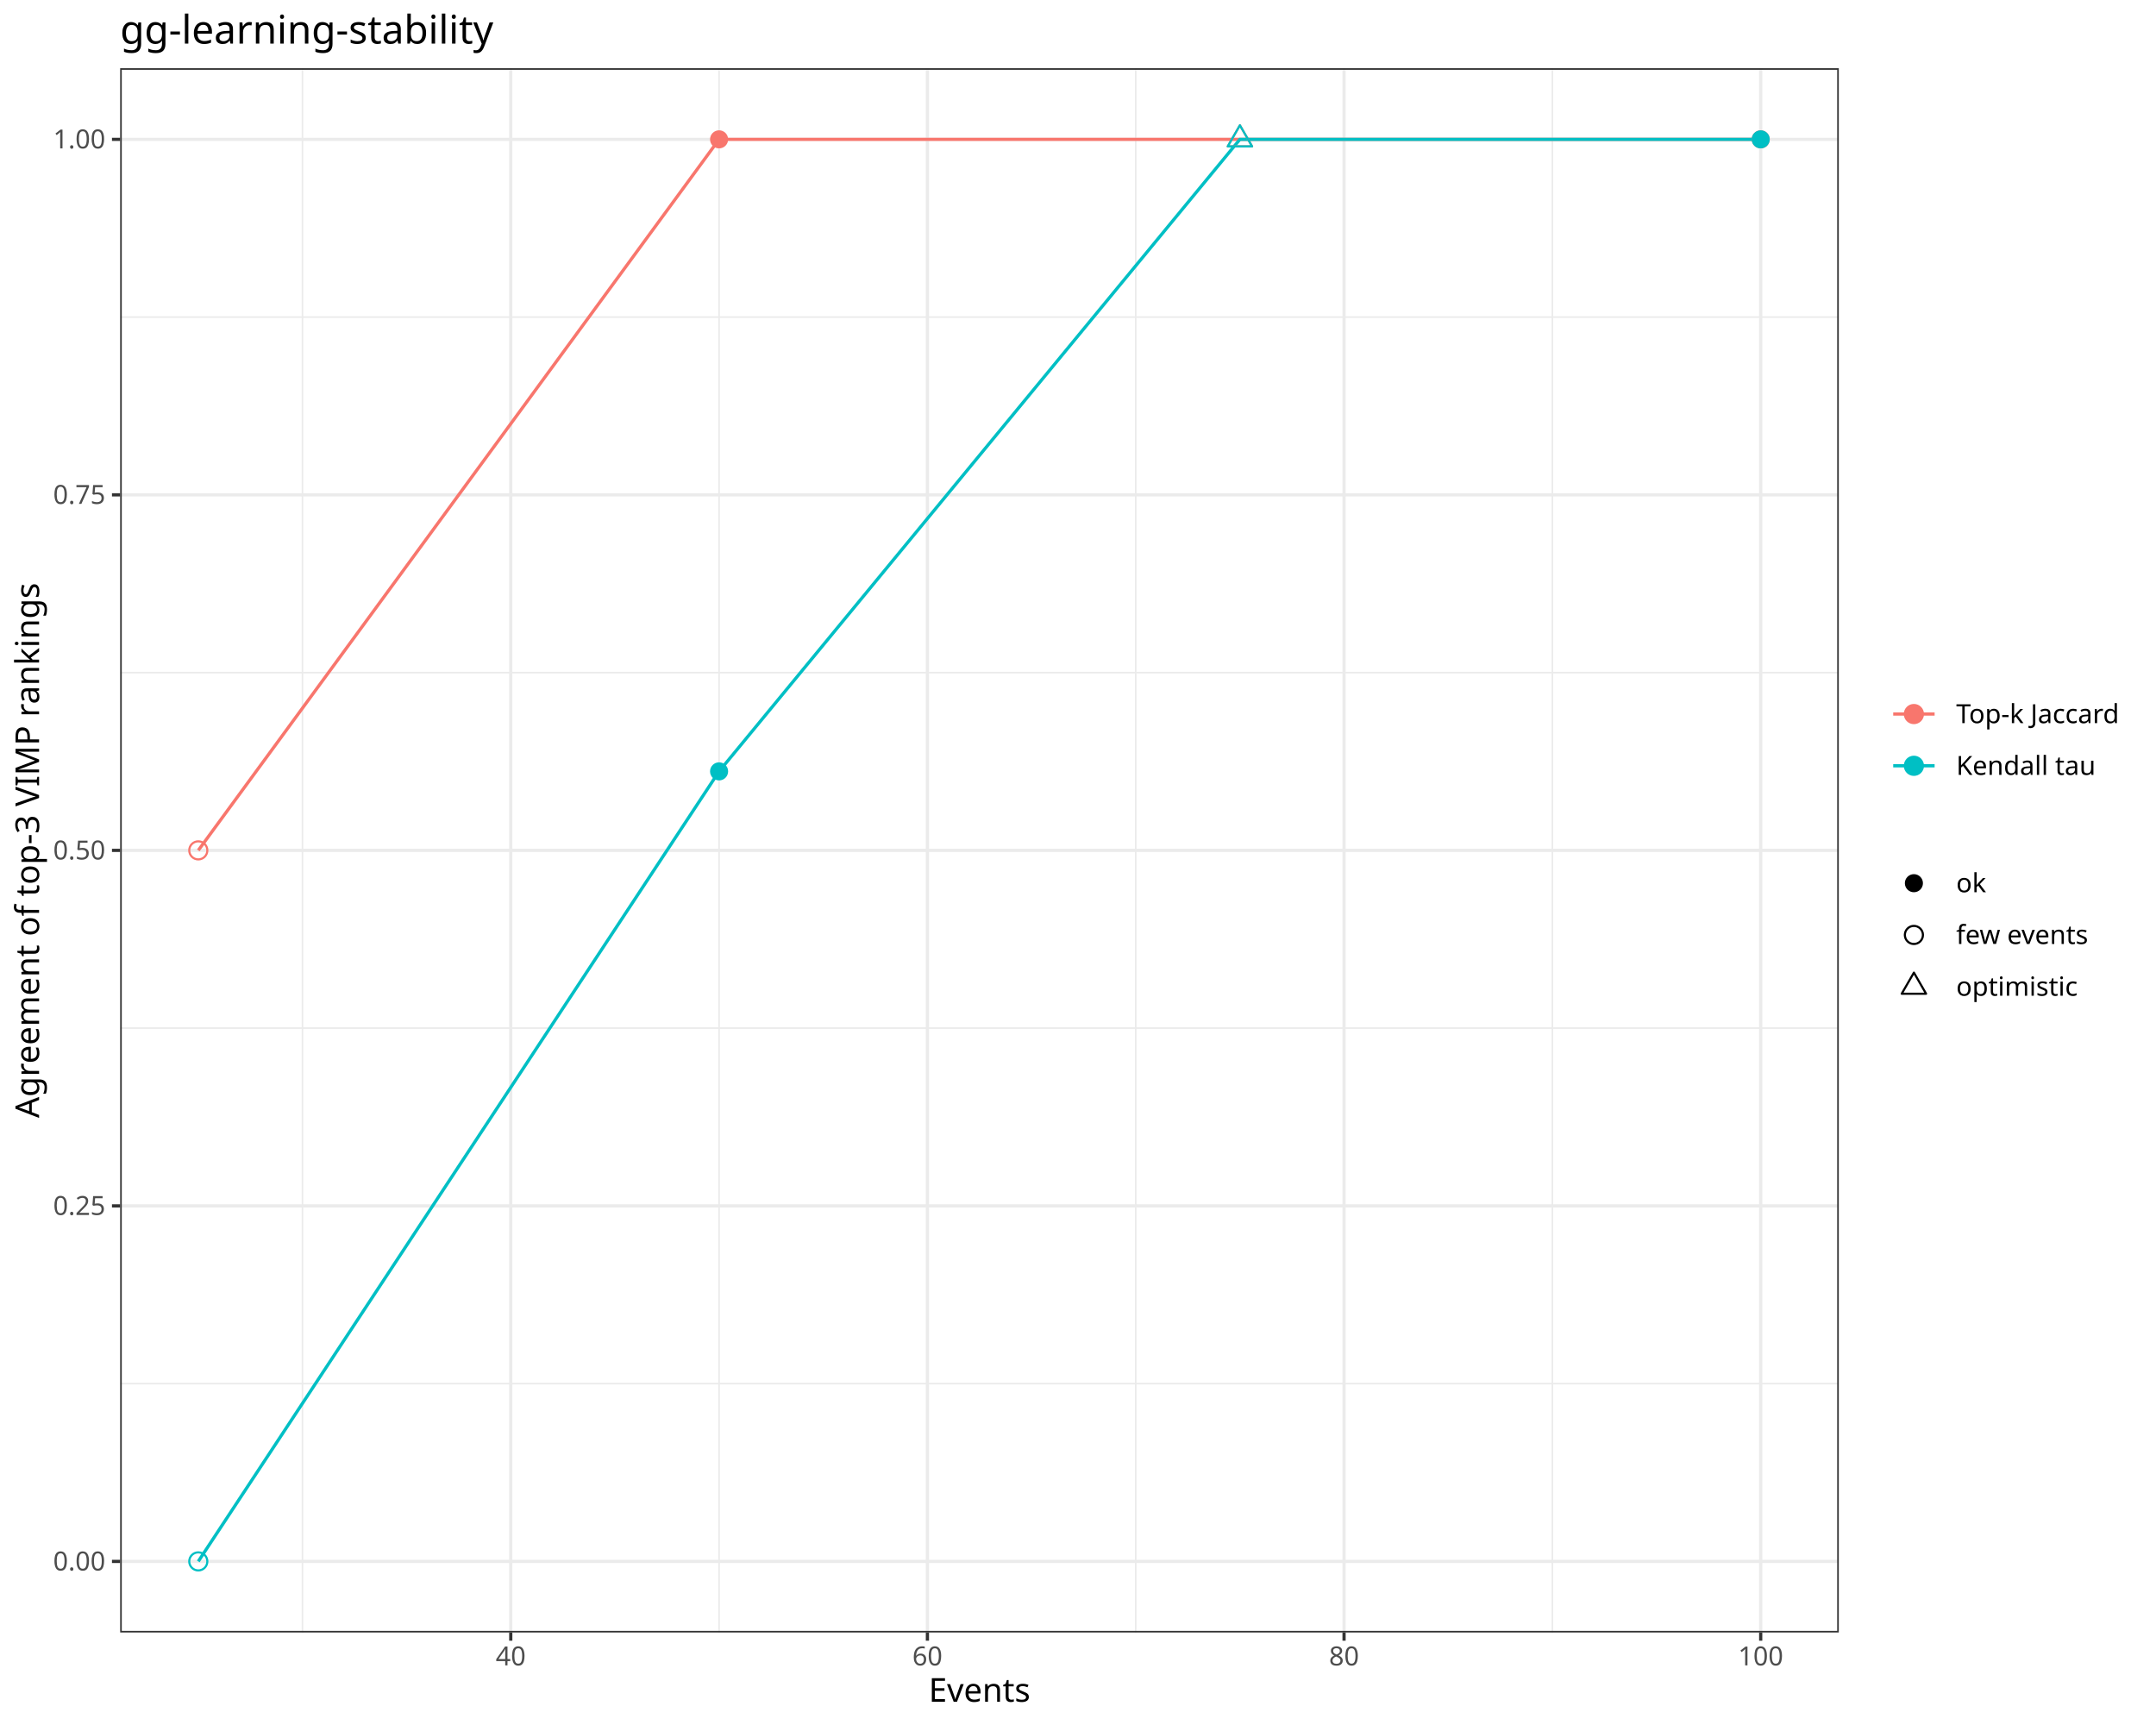
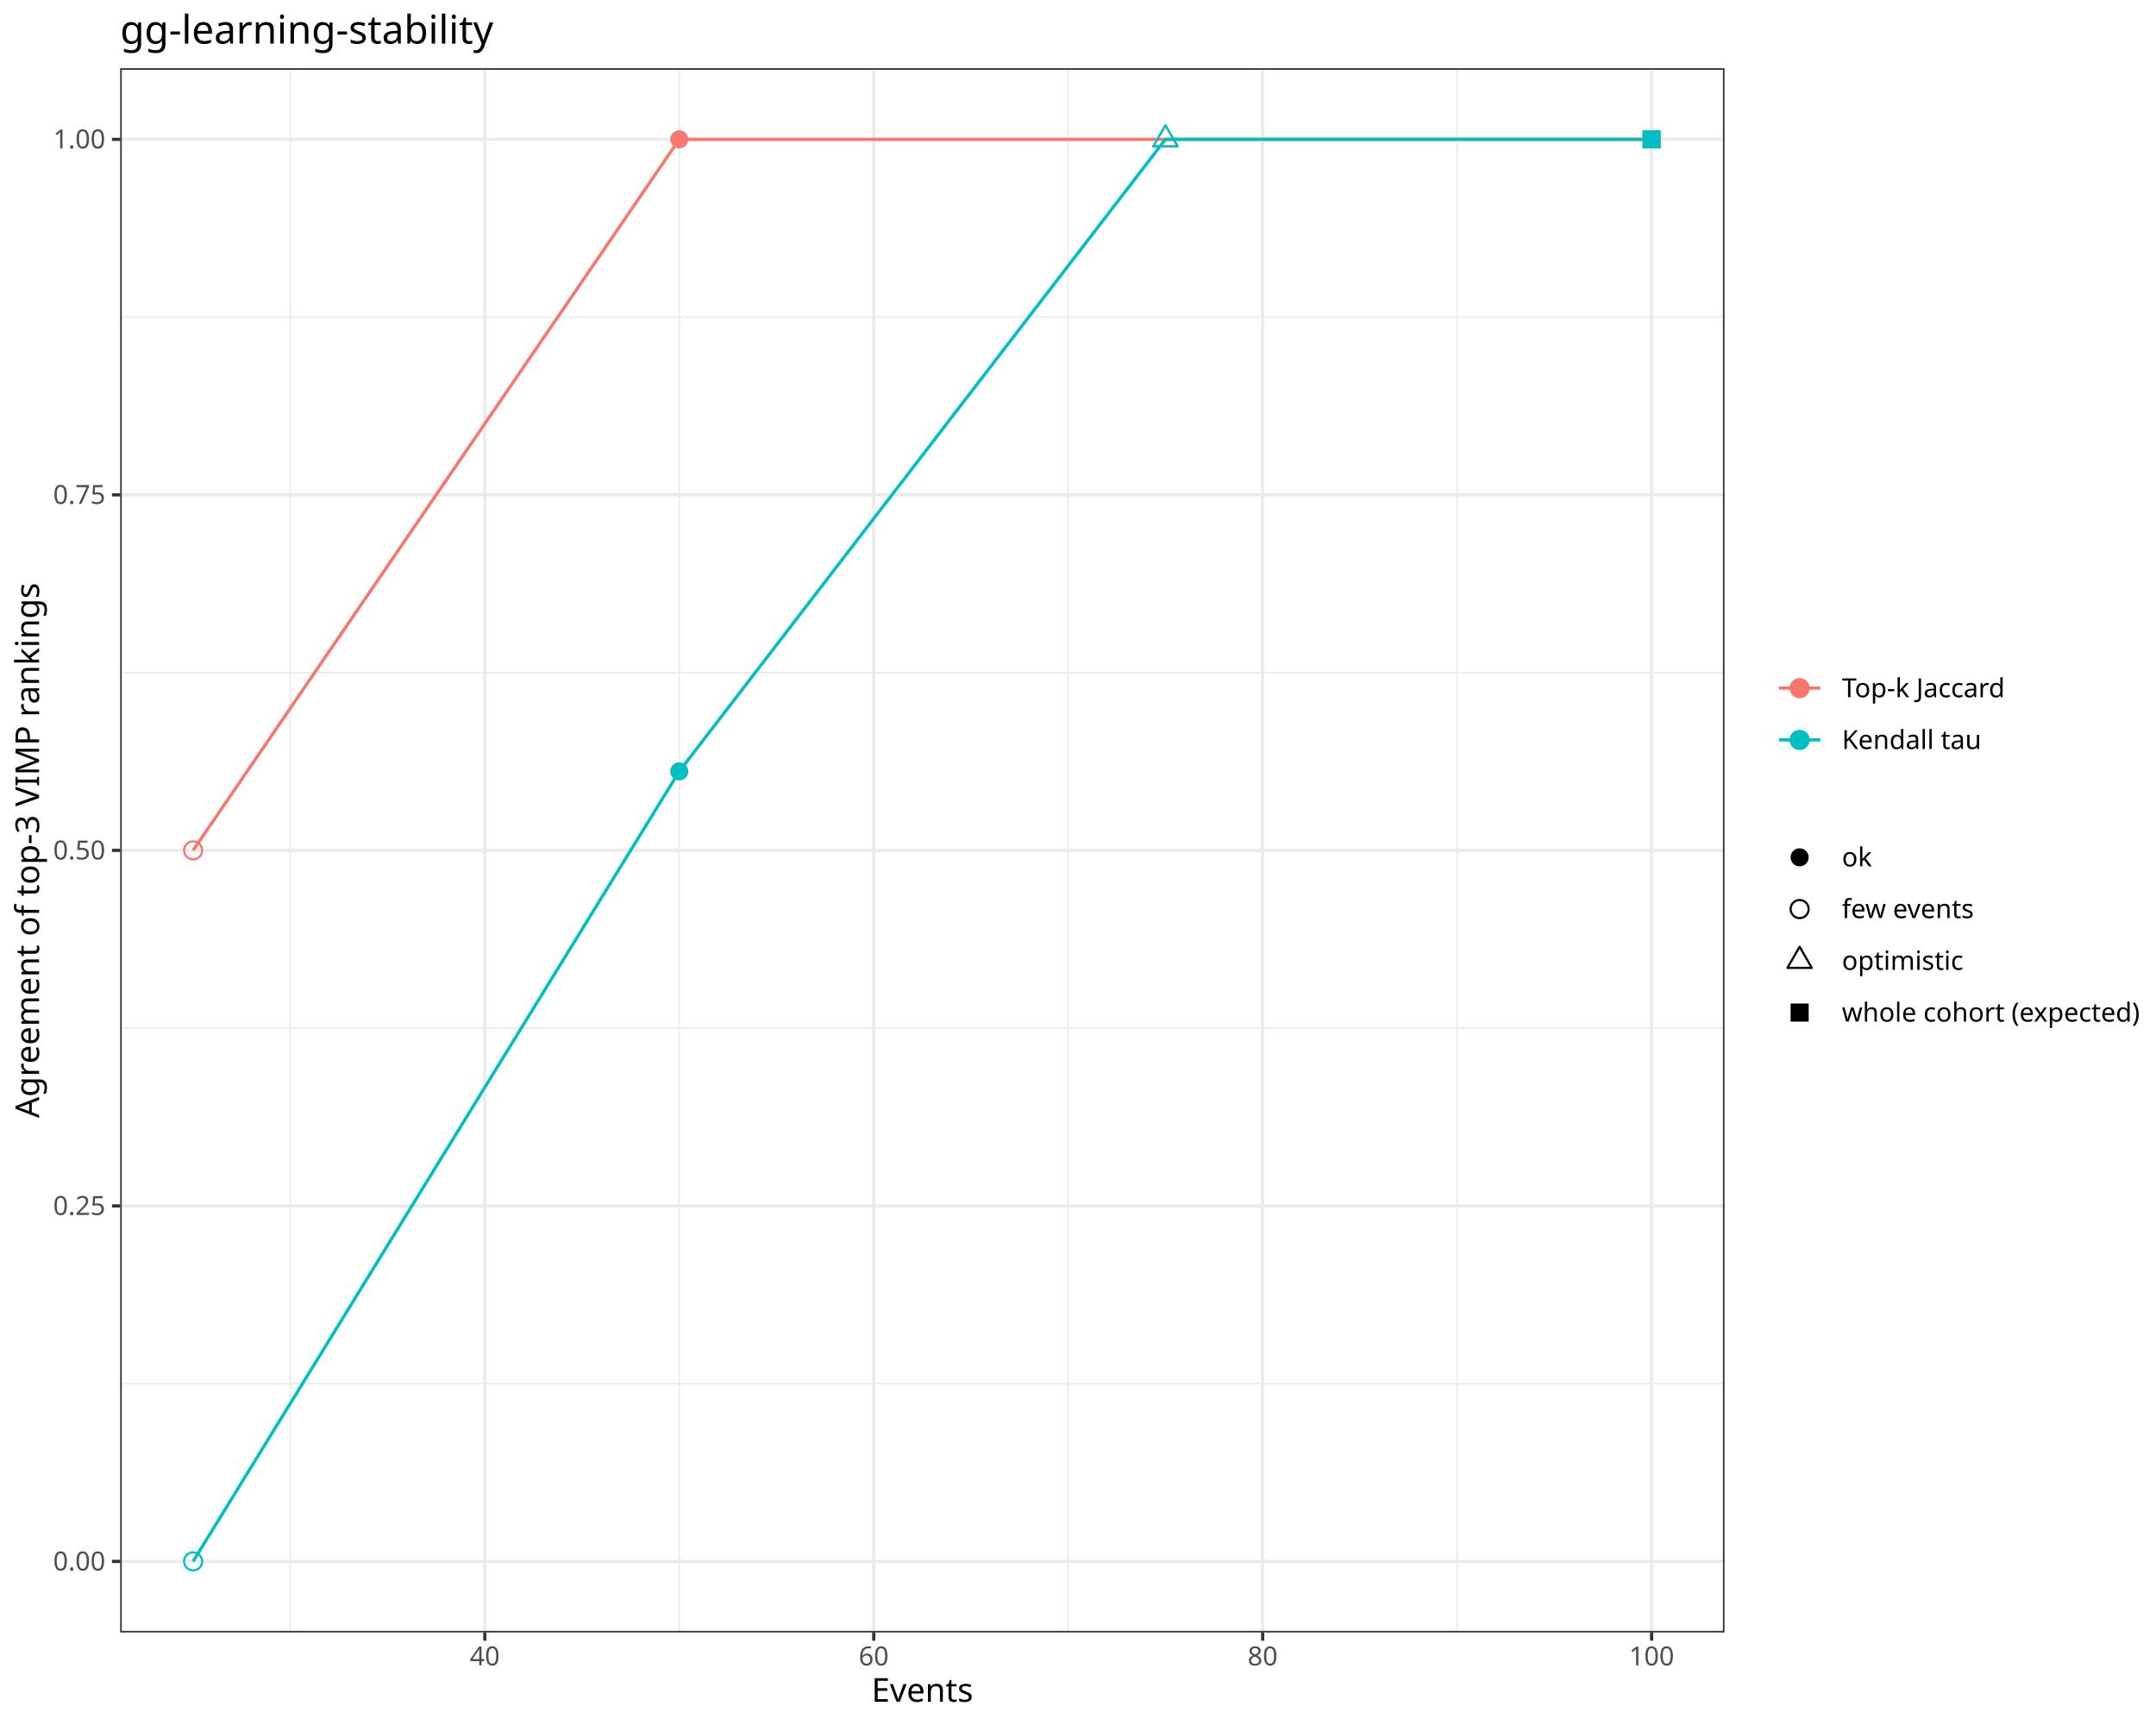
<svg xmlns="http://www.w3.org/2000/svg" class="svglite" data-engine-version="2.0" width="720.00pt" height="576.00pt" viewBox="0 0 720.00 576.00">
  <defs>
    <style type="text/css">
    .svglite line, .svglite polyline, .svglite polygon, .svglite path, .svglite rect, .svglite circle {
      fill: none;
      stroke: #000000;
      stroke-linecap: round;
      stroke-linejoin: round;
      stroke-miterlimit: 10.00;
    }
  </style>
  </defs>
  <rect width="100%" height="100%" style="stroke: none; fill: #FFFFFF;" />
  <defs>
    <clipPath id="cpMC4wMHw3MjAuMDB8MC4wMHw1NzYuMDA=">
      <rect x="0.00" y="0.00" width="720.00" height="576.00" />
    </clipPath>
  </defs>
  <g clip-path="url(#cpMC4wMHw3MjAuMDB8MC4wMHw1NzYuMDA=)">
    <rect x="0.00" y="0.00" width="720.00" height="576.00" style="stroke-width: 1.07; stroke: #FFFFFF; fill: #FFFFFF;" />
  </g>
  <defs>
-     <clipPath id="cpNDAuMTN8NjE0LjA4fDIyLjc4fDU0NS4xMQ==">
-       <rect x="40.13" y="22.78" width="573.94" height="522.33" />
+     <clipPath id="cpNDAuMTN8NTc1LjkxfDIyLjc4fDU0NS4xMQ==">
+       <rect x="40.13" y="22.78" width="535.78" height="522.33" />
    </clipPath>
  </defs>
-   <g clip-path="url(#cpNDAuMTN8NjE0LjA4fDIyLjc4fDU0NS4xMQ==)">
-     <rect x="40.13" y="22.78" width="573.94" height="522.33" style="stroke-width: 1.07; stroke: none; fill: #FFFFFF;" />
-     <polyline points="40.13,462.01 614.08,462.01 " style="stroke-width: 0.53; stroke: #EBEBEB; stroke-linecap: butt;" />
-     <polyline points="40.13,343.30 614.08,343.30 " style="stroke-width: 0.53; stroke: #EBEBEB; stroke-linecap: butt;" />
-     <polyline points="40.13,224.59 614.08,224.59 " style="stroke-width: 0.53; stroke: #EBEBEB; stroke-linecap: butt;" />
-     <polyline points="40.13,105.88 614.08,105.88 " style="stroke-width: 0.53; stroke: #EBEBEB; stroke-linecap: butt;" />
-     <polyline points="101.01,545.11 101.01,22.78 " style="stroke-width: 0.53; stroke: #EBEBEB; stroke-linecap: butt;" />
-     <polyline points="240.14,545.11 240.14,22.78 " style="stroke-width: 0.53; stroke: #EBEBEB; stroke-linecap: butt;" />
-     <polyline points="379.28,545.11 379.28,22.78 " style="stroke-width: 0.53; stroke: #EBEBEB; stroke-linecap: butt;" />
-     <polyline points="518.42,545.11 518.42,22.78 " style="stroke-width: 0.53; stroke: #EBEBEB; stroke-linecap: butt;" />
-     <polyline points="40.13,521.37 614.08,521.37 " style="stroke-width: 1.07; stroke: #EBEBEB; stroke-linecap: butt;" />
-     <polyline points="40.13,402.66 614.08,402.66 " style="stroke-width: 1.07; stroke: #EBEBEB; stroke-linecap: butt;" />
-     <polyline points="40.13,283.95 614.08,283.95 " style="stroke-width: 1.07; stroke: #EBEBEB; stroke-linecap: butt;" />
-     <polyline points="40.13,165.24 614.08,165.24 " style="stroke-width: 1.07; stroke: #EBEBEB; stroke-linecap: butt;" />
-     <polyline points="40.13,46.53 614.08,46.53 " style="stroke-width: 1.07; stroke: #EBEBEB; stroke-linecap: butt;" />
-     <polyline points="170.57,545.11 170.57,22.78 " style="stroke-width: 1.07; stroke: #EBEBEB; stroke-linecap: butt;" />
-     <polyline points="309.71,545.11 309.71,22.78 " style="stroke-width: 1.07; stroke: #EBEBEB; stroke-linecap: butt;" />
-     <polyline points="448.85,545.11 448.85,22.78 " style="stroke-width: 1.07; stroke: #EBEBEB; stroke-linecap: butt;" />
-     <polyline points="587.99,545.11 587.99,22.78 " style="stroke-width: 1.07; stroke: #EBEBEB; stroke-linecap: butt;" />
-     <polyline points="66.22,283.95 240.14,46.53 414.07,46.53 587.99,46.53 " style="stroke-width: 1.07; stroke: #F8766D; stroke-linecap: butt;" />
-     <polyline points="66.22,521.37 240.14,257.57 414.07,46.53 587.99,46.53 " style="stroke-width: 1.07; stroke: #00BFC4; stroke-linecap: butt;" />
-     <circle cx="66.22" cy="283.95" r="3.02" style="stroke-width: 0.71; stroke: #F8766D;" />
-     <circle cx="240.14" cy="46.53" r="3.02" style="stroke-width: 0.71; stroke: none; fill: #F8766D;" />
-     <polygon points="414.07,41.83 418.14,48.88 410.00,48.88 " style="stroke-width: 0.71; stroke: #F8766D; fill: none;" />
-     <circle cx="587.99" cy="46.53" r="3.02" style="stroke-width: 0.71; stroke: none; fill: #F8766D;" />
-     <circle cx="66.22" cy="521.37" r="3.02" style="stroke-width: 0.71; stroke: #00BFC4;" />
-     <circle cx="240.14" cy="257.57" r="3.02" style="stroke-width: 0.71; stroke: none; fill: #00BFC4;" />
-     <polygon points="414.07,41.83 418.14,48.88 410.00,48.88 " style="stroke-width: 0.71; stroke: #00BFC4; fill: none;" />
-     <circle cx="587.99" cy="46.53" r="3.02" style="stroke-width: 0.71; stroke: none; fill: #00BFC4;" />
-     <rect x="40.13" y="22.78" width="573.94" height="522.33" style="stroke-width: 1.07; stroke: #333333;" />
+   <g clip-path="url(#cpNDAuMTN8NTc1LjkxfDIyLjc4fDU0NS4xMQ==)">
+     <rect x="40.13" y="22.78" width="535.78" height="522.33" style="stroke-width: 1.07; stroke: none; fill: #FFFFFF;" />
+     <polyline points="40.13,462.01 575.91,462.01 " style="stroke-width: 0.53; stroke: #EBEBEB; stroke-linecap: butt;" />
+     <polyline points="40.13,343.30 575.91,343.30 " style="stroke-width: 0.53; stroke: #EBEBEB; stroke-linecap: butt;" />
+     <polyline points="40.13,224.59 575.91,224.59 " style="stroke-width: 0.53; stroke: #EBEBEB; stroke-linecap: butt;" />
+     <polyline points="40.13,105.88 575.91,105.88 " style="stroke-width: 0.53; stroke: #EBEBEB; stroke-linecap: butt;" />
+     <polyline points="96.96,545.11 96.96,22.78 " style="stroke-width: 0.53; stroke: #EBEBEB; stroke-linecap: butt;" />
+     <polyline points="226.84,545.11 226.84,22.78 " style="stroke-width: 0.53; stroke: #EBEBEB; stroke-linecap: butt;" />
+     <polyline points="356.73,545.11 356.73,22.78 " style="stroke-width: 0.53; stroke: #EBEBEB; stroke-linecap: butt;" />
+     <polyline points="486.62,545.11 486.62,22.78 " style="stroke-width: 0.53; stroke: #EBEBEB; stroke-linecap: butt;" />
+     <polyline points="40.13,521.37 575.91,521.37 " style="stroke-width: 1.07; stroke: #EBEBEB; stroke-linecap: butt;" />
+     <polyline points="40.13,402.66 575.91,402.66 " style="stroke-width: 1.07; stroke: #EBEBEB; stroke-linecap: butt;" />
+     <polyline points="40.13,283.95 575.91,283.95 " style="stroke-width: 1.07; stroke: #EBEBEB; stroke-linecap: butt;" />
+     <polyline points="40.13,165.24 575.91,165.24 " style="stroke-width: 1.07; stroke: #EBEBEB; stroke-linecap: butt;" />
+     <polyline points="40.13,46.53 575.91,46.53 " style="stroke-width: 1.07; stroke: #EBEBEB; stroke-linecap: butt;" />
+     <polyline points="161.90,545.11 161.90,22.78 " style="stroke-width: 1.07; stroke: #EBEBEB; stroke-linecap: butt;" />
+     <polyline points="291.79,545.11 291.79,22.78 " style="stroke-width: 1.07; stroke: #EBEBEB; stroke-linecap: butt;" />
+     <polyline points="421.67,545.11 421.67,22.78 " style="stroke-width: 1.07; stroke: #EBEBEB; stroke-linecap: butt;" />
+     <polyline points="551.56,545.11 551.56,22.78 " style="stroke-width: 1.07; stroke: #EBEBEB; stroke-linecap: butt;" />
+     <polyline points="64.49,283.95 226.84,46.53 389.20,46.53 551.56,46.53 " style="stroke-width: 1.07; stroke: #F8766D; stroke-linecap: butt;" />
+     <polyline points="64.49,521.37 226.84,257.57 389.20,46.53 551.56,46.53 " style="stroke-width: 1.07; stroke: #00BFC4; stroke-linecap: butt;" />
+     <circle cx="64.49" cy="283.95" r="3.02" style="stroke-width: 0.71; stroke: #F8766D;" />
+     <circle cx="226.84" cy="46.53" r="3.02" style="stroke-width: 0.71; stroke: none; fill: #F8766D;" />
+     <polygon points="389.20,41.83 393.27,48.88 385.13,48.88 " style="stroke-width: 0.71; stroke: #F8766D; fill: none;" />
+     <polygon points="548.54,49.55 554.58,49.55 554.58,43.50 548.54,43.50 " style="stroke-width: 0.71; stroke: none; fill: #F8766D;" />
+     <circle cx="64.49" cy="521.37" r="3.02" style="stroke-width: 0.71; stroke: #00BFC4;" />
+     <circle cx="226.84" cy="257.57" r="3.02" style="stroke-width: 0.71; stroke: none; fill: #00BFC4;" />
+     <polygon points="389.20,41.83 393.27,48.88 385.13,48.88 " style="stroke-width: 0.71; stroke: #00BFC4; fill: none;" />
+     <polygon points="548.54,49.55 554.58,49.55 554.58,43.50 548.54,43.50 " style="stroke-width: 0.71; stroke: none; fill: #00BFC4;" />
+     <rect x="40.13" y="22.78" width="535.78" height="522.33" style="stroke-width: 1.07; stroke: #333333;" />
  </g>
  <g clip-path="url(#cpMC4wMHw3MjAuMDB8MC4wMHw1NzYuMDA=)">
    <text x="35.20" y="524.40" text-anchor="end" style="font-size: 8.80px; fill: #4D4D4D; font-family: sans;" textLength="17.13px" lengthAdjust="spacingAndGlyphs">0.00</text>
    <text x="35.20" y="405.69" text-anchor="end" style="font-size: 8.80px; fill: #4D4D4D; font-family: sans;" textLength="17.13px" lengthAdjust="spacingAndGlyphs">0.25</text>
    <text x="35.20" y="286.98" text-anchor="end" style="font-size: 8.80px; fill: #4D4D4D; font-family: sans;" textLength="17.13px" lengthAdjust="spacingAndGlyphs">0.50</text>
    <text x="35.20" y="168.26" text-anchor="end" style="font-size: 8.80px; fill: #4D4D4D; font-family: sans;" textLength="17.13px" lengthAdjust="spacingAndGlyphs">0.75</text>
    <text x="35.20" y="49.55" text-anchor="end" style="font-size: 8.80px; fill: #4D4D4D; font-family: sans;" textLength="17.13px" lengthAdjust="spacingAndGlyphs">1.00</text>
    <polyline points="37.39,521.37 40.13,521.37 " style="stroke-width: 1.07; stroke: #333333; stroke-linecap: butt;" />
    <polyline points="37.39,402.66 40.13,402.66 " style="stroke-width: 1.07; stroke: #333333; stroke-linecap: butt;" />
    <polyline points="37.39,283.95 40.13,283.95 " style="stroke-width: 1.07; stroke: #333333; stroke-linecap: butt;" />
    <polyline points="37.39,165.24 40.13,165.24 " style="stroke-width: 1.07; stroke: #333333; stroke-linecap: butt;" />
    <polyline points="37.39,46.53 40.13,46.53 " style="stroke-width: 1.07; stroke: #333333; stroke-linecap: butt;" />
-     <polyline points="170.57,547.85 170.57,545.11 " style="stroke-width: 1.07; stroke: #333333; stroke-linecap: butt;" />
-     <polyline points="309.71,547.85 309.71,545.11 " style="stroke-width: 1.07; stroke: #333333; stroke-linecap: butt;" />
-     <polyline points="448.85,547.85 448.85,545.11 " style="stroke-width: 1.07; stroke: #333333; stroke-linecap: butt;" />
-     <polyline points="587.99,547.85 587.99,545.11 " style="stroke-width: 1.07; stroke: #333333; stroke-linecap: butt;" />
-     <text x="170.57" y="556.10" text-anchor="middle" style="font-size: 8.80px; fill: #4D4D4D; font-family: sans;" textLength="9.79px" lengthAdjust="spacingAndGlyphs">40</text>
-     <text x="309.71" y="556.10" text-anchor="middle" style="font-size: 8.80px; fill: #4D4D4D; font-family: sans;" textLength="9.79px" lengthAdjust="spacingAndGlyphs">60</text>
-     <text x="448.85" y="556.10" text-anchor="middle" style="font-size: 8.80px; fill: #4D4D4D; font-family: sans;" textLength="9.79px" lengthAdjust="spacingAndGlyphs">80</text>
-     <text x="587.99" y="556.10" text-anchor="middle" style="font-size: 8.80px; fill: #4D4D4D; font-family: sans;" textLength="14.68px" lengthAdjust="spacingAndGlyphs">100</text>
-     <text x="327.10" y="568.24" text-anchor="middle" style="font-size: 11.00px; font-family: sans;" textLength="33.64px" lengthAdjust="spacingAndGlyphs">Events</text>
+     <polyline points="161.90,547.85 161.90,545.11 " style="stroke-width: 1.07; stroke: #333333; stroke-linecap: butt;" />
+     <polyline points="291.79,547.85 291.79,545.11 " style="stroke-width: 1.07; stroke: #333333; stroke-linecap: butt;" />
+     <polyline points="421.67,547.85 421.67,545.11 " style="stroke-width: 1.07; stroke: #333333; stroke-linecap: butt;" />
+     <polyline points="551.56,547.85 551.56,545.11 " style="stroke-width: 1.07; stroke: #333333; stroke-linecap: butt;" />
+     <text x="161.90" y="556.10" text-anchor="middle" style="font-size: 8.80px; fill: #4D4D4D; font-family: sans;" textLength="9.79px" lengthAdjust="spacingAndGlyphs">40</text>
+     <text x="291.79" y="556.10" text-anchor="middle" style="font-size: 8.80px; fill: #4D4D4D; font-family: sans;" textLength="9.79px" lengthAdjust="spacingAndGlyphs">60</text>
+     <text x="421.67" y="556.10" text-anchor="middle" style="font-size: 8.80px; fill: #4D4D4D; font-family: sans;" textLength="9.79px" lengthAdjust="spacingAndGlyphs">80</text>
+     <text x="551.56" y="556.10" text-anchor="middle" style="font-size: 8.80px; fill: #4D4D4D; font-family: sans;" textLength="14.68px" lengthAdjust="spacingAndGlyphs">100</text>
+     <text x="308.02" y="568.24" text-anchor="middle" style="font-size: 11.00px; font-family: sans;" textLength="33.64px" lengthAdjust="spacingAndGlyphs">Events</text>
    <text transform="translate(13.05,283.95) rotate(-90)" text-anchor="middle" style="font-size: 11.00px; font-family: sans;" textLength="168.78px" lengthAdjust="spacingAndGlyphs">Agreement of top-3 VIMP rankings</text>
-     <rect x="625.03" y="224.31" width="89.49" height="45.52" style="stroke-width: 1.07; stroke: none; fill: #FFFFFF;" />
-     <rect x="630.51" y="229.79" width="17.28" height="17.28" style="stroke-width: 1.07; stroke: none; fill: #FFFFFF;" />
-     <line x1="632.24" y1="238.43" x2="646.07" y2="238.43" style="stroke-width: 1.07; stroke: #F8766D; stroke-linecap: butt;" />
-     <circle cx="639.15" cy="238.43" r="3.02" style="stroke-width: 0.71; stroke: #F8766D; fill: #F8766D;" />
-     <rect x="630.51" y="247.07" width="17.28" height="17.28" style="stroke-width: 1.07; stroke: none; fill: #FFFFFF;" />
-     <line x1="632.24" y1="255.71" x2="646.07" y2="255.71" style="stroke-width: 1.07; stroke: #00BFC4; stroke-linecap: butt;" />
-     <circle cx="639.15" cy="255.71" r="3.02" style="stroke-width: 0.71; stroke: #00BFC4; fill: #00BFC4;" />
-     <text x="653.27" y="241.46" style="font-size: 8.80px; font-family: sans;" textLength="55.77px" lengthAdjust="spacingAndGlyphs">Top-k Jaccard</text>
-     <text x="653.27" y="258.74" style="font-size: 8.80px; font-family: sans;" textLength="44.04px" lengthAdjust="spacingAndGlyphs">Kendall tau</text>
-     <rect x="625.03" y="280.79" width="75.79" height="62.80" style="stroke-width: 1.07; stroke: none; fill: #FFFFFF;" />
-     <rect x="630.51" y="286.27" width="17.28" height="17.28" style="stroke-width: 1.07; stroke: none; fill: #FFFFFF;" />
-     <circle cx="639.15" cy="294.91" r="3.02" style="stroke-width: 0.71; stroke: none; fill: #000000;" />
-     <rect x="630.51" y="303.55" width="17.28" height="17.28" style="stroke-width: 1.07; stroke: none; fill: #FFFFFF;" />
-     <circle cx="639.15" cy="312.19" r="3.02" style="stroke-width: 0.71;" />
-     <rect x="630.51" y="320.83" width="17.28" height="17.28" style="stroke-width: 1.07; stroke: none; fill: #FFFFFF;" />
-     <polygon points="639.15,324.77 643.22,331.82 635.08,331.82 " style="stroke-width: 0.71; fill: none;" />
-     <text x="653.27" y="297.93" style="font-size: 8.80px; font-family: sans;" textLength="9.30px" lengthAdjust="spacingAndGlyphs">ok</text>
-     <text x="653.27" y="315.21" style="font-size: 8.80px; font-family: sans;" textLength="42.08px" lengthAdjust="spacingAndGlyphs">few events</text>
-     <text x="653.27" y="332.49" style="font-size: 8.80px; font-family: sans;" textLength="36.68px" lengthAdjust="spacingAndGlyphs">optimistic</text>
+     <rect x="586.87" y="215.67" width="89.49" height="45.52" style="stroke-width: 1.07; stroke: none; fill: #FFFFFF;" />
+     <rect x="592.35" y="221.15" width="17.28" height="17.28" style="stroke-width: 1.07; stroke: none; fill: #FFFFFF;" />
+     <line x1="594.08" y1="229.79" x2="607.90" y2="229.79" style="stroke-width: 1.07; stroke: #F8766D; stroke-linecap: butt;" />
+     <circle cx="600.99" cy="229.79" r="3.02" style="stroke-width: 0.71; stroke: #F8766D; fill: #F8766D;" />
+     <rect x="592.35" y="238.43" width="17.28" height="17.28" style="stroke-width: 1.07; stroke: none; fill: #FFFFFF;" />
+     <line x1="594.08" y1="247.07" x2="607.90" y2="247.07" style="stroke-width: 1.07; stroke: #00BFC4; stroke-linecap: butt;" />
+     <circle cx="600.99" cy="247.07" r="3.02" style="stroke-width: 0.71; stroke: #00BFC4; fill: #00BFC4;" />
+     <text x="615.11" y="232.82" style="font-size: 8.80px; font-family: sans;" textLength="55.77px" lengthAdjust="spacingAndGlyphs">Top-k Jaccard</text>
+     <text x="615.11" y="250.10" style="font-size: 8.80px; font-family: sans;" textLength="44.04px" lengthAdjust="spacingAndGlyphs">Kendall tau</text>
+     <rect x="586.87" y="272.15" width="127.65" height="80.08" style="stroke-width: 1.07; stroke: none; fill: #FFFFFF;" />
+     <rect x="592.35" y="277.63" width="17.28" height="17.28" style="stroke-width: 1.07; stroke: none; fill: #FFFFFF;" />
+     <circle cx="600.99" cy="286.27" r="3.02" style="stroke-width: 0.71; stroke: none; fill: #000000;" />
+     <rect x="592.35" y="294.91" width="17.28" height="17.28" style="stroke-width: 1.07; stroke: none; fill: #FFFFFF;" />
+     <circle cx="600.99" cy="303.55" r="3.02" style="stroke-width: 0.71;" />
+     <rect x="592.35" y="312.19" width="17.28" height="17.28" style="stroke-width: 1.07; stroke: none; fill: #FFFFFF;" />
+     <polygon points="600.99,316.13 605.06,323.18 596.92,323.18 " style="stroke-width: 0.71; fill: none;" />
+     <rect x="592.35" y="329.47" width="17.28" height="17.28" style="stroke-width: 1.07; stroke: none; fill: #FFFFFF;" />
+     <polygon points="597.97,341.13 604.01,341.13 604.01,335.09 597.97,335.09 " style="stroke-width: 0.71; stroke: none; fill: #000000;" />
+     <text x="615.11" y="289.29" style="font-size: 8.80px; font-family: sans;" textLength="9.30px" lengthAdjust="spacingAndGlyphs">ok</text>
+     <text x="615.11" y="306.57" style="font-size: 8.80px; font-family: sans;" textLength="42.08px" lengthAdjust="spacingAndGlyphs">few events</text>
+     <text x="615.11" y="323.85" style="font-size: 8.80px; font-family: sans;" textLength="36.68px" lengthAdjust="spacingAndGlyphs">optimistic</text>
+     <text x="615.11" y="341.13" style="font-size: 8.80px; font-family: sans;" textLength="93.93px" lengthAdjust="spacingAndGlyphs">whole cohort (expected)</text>
    <text x="40.13" y="14.56" style="font-size: 13.20px; font-family: sans;" textLength="114.46px" lengthAdjust="spacingAndGlyphs">gg-learning-stability</text>
  </g>
</svg>
